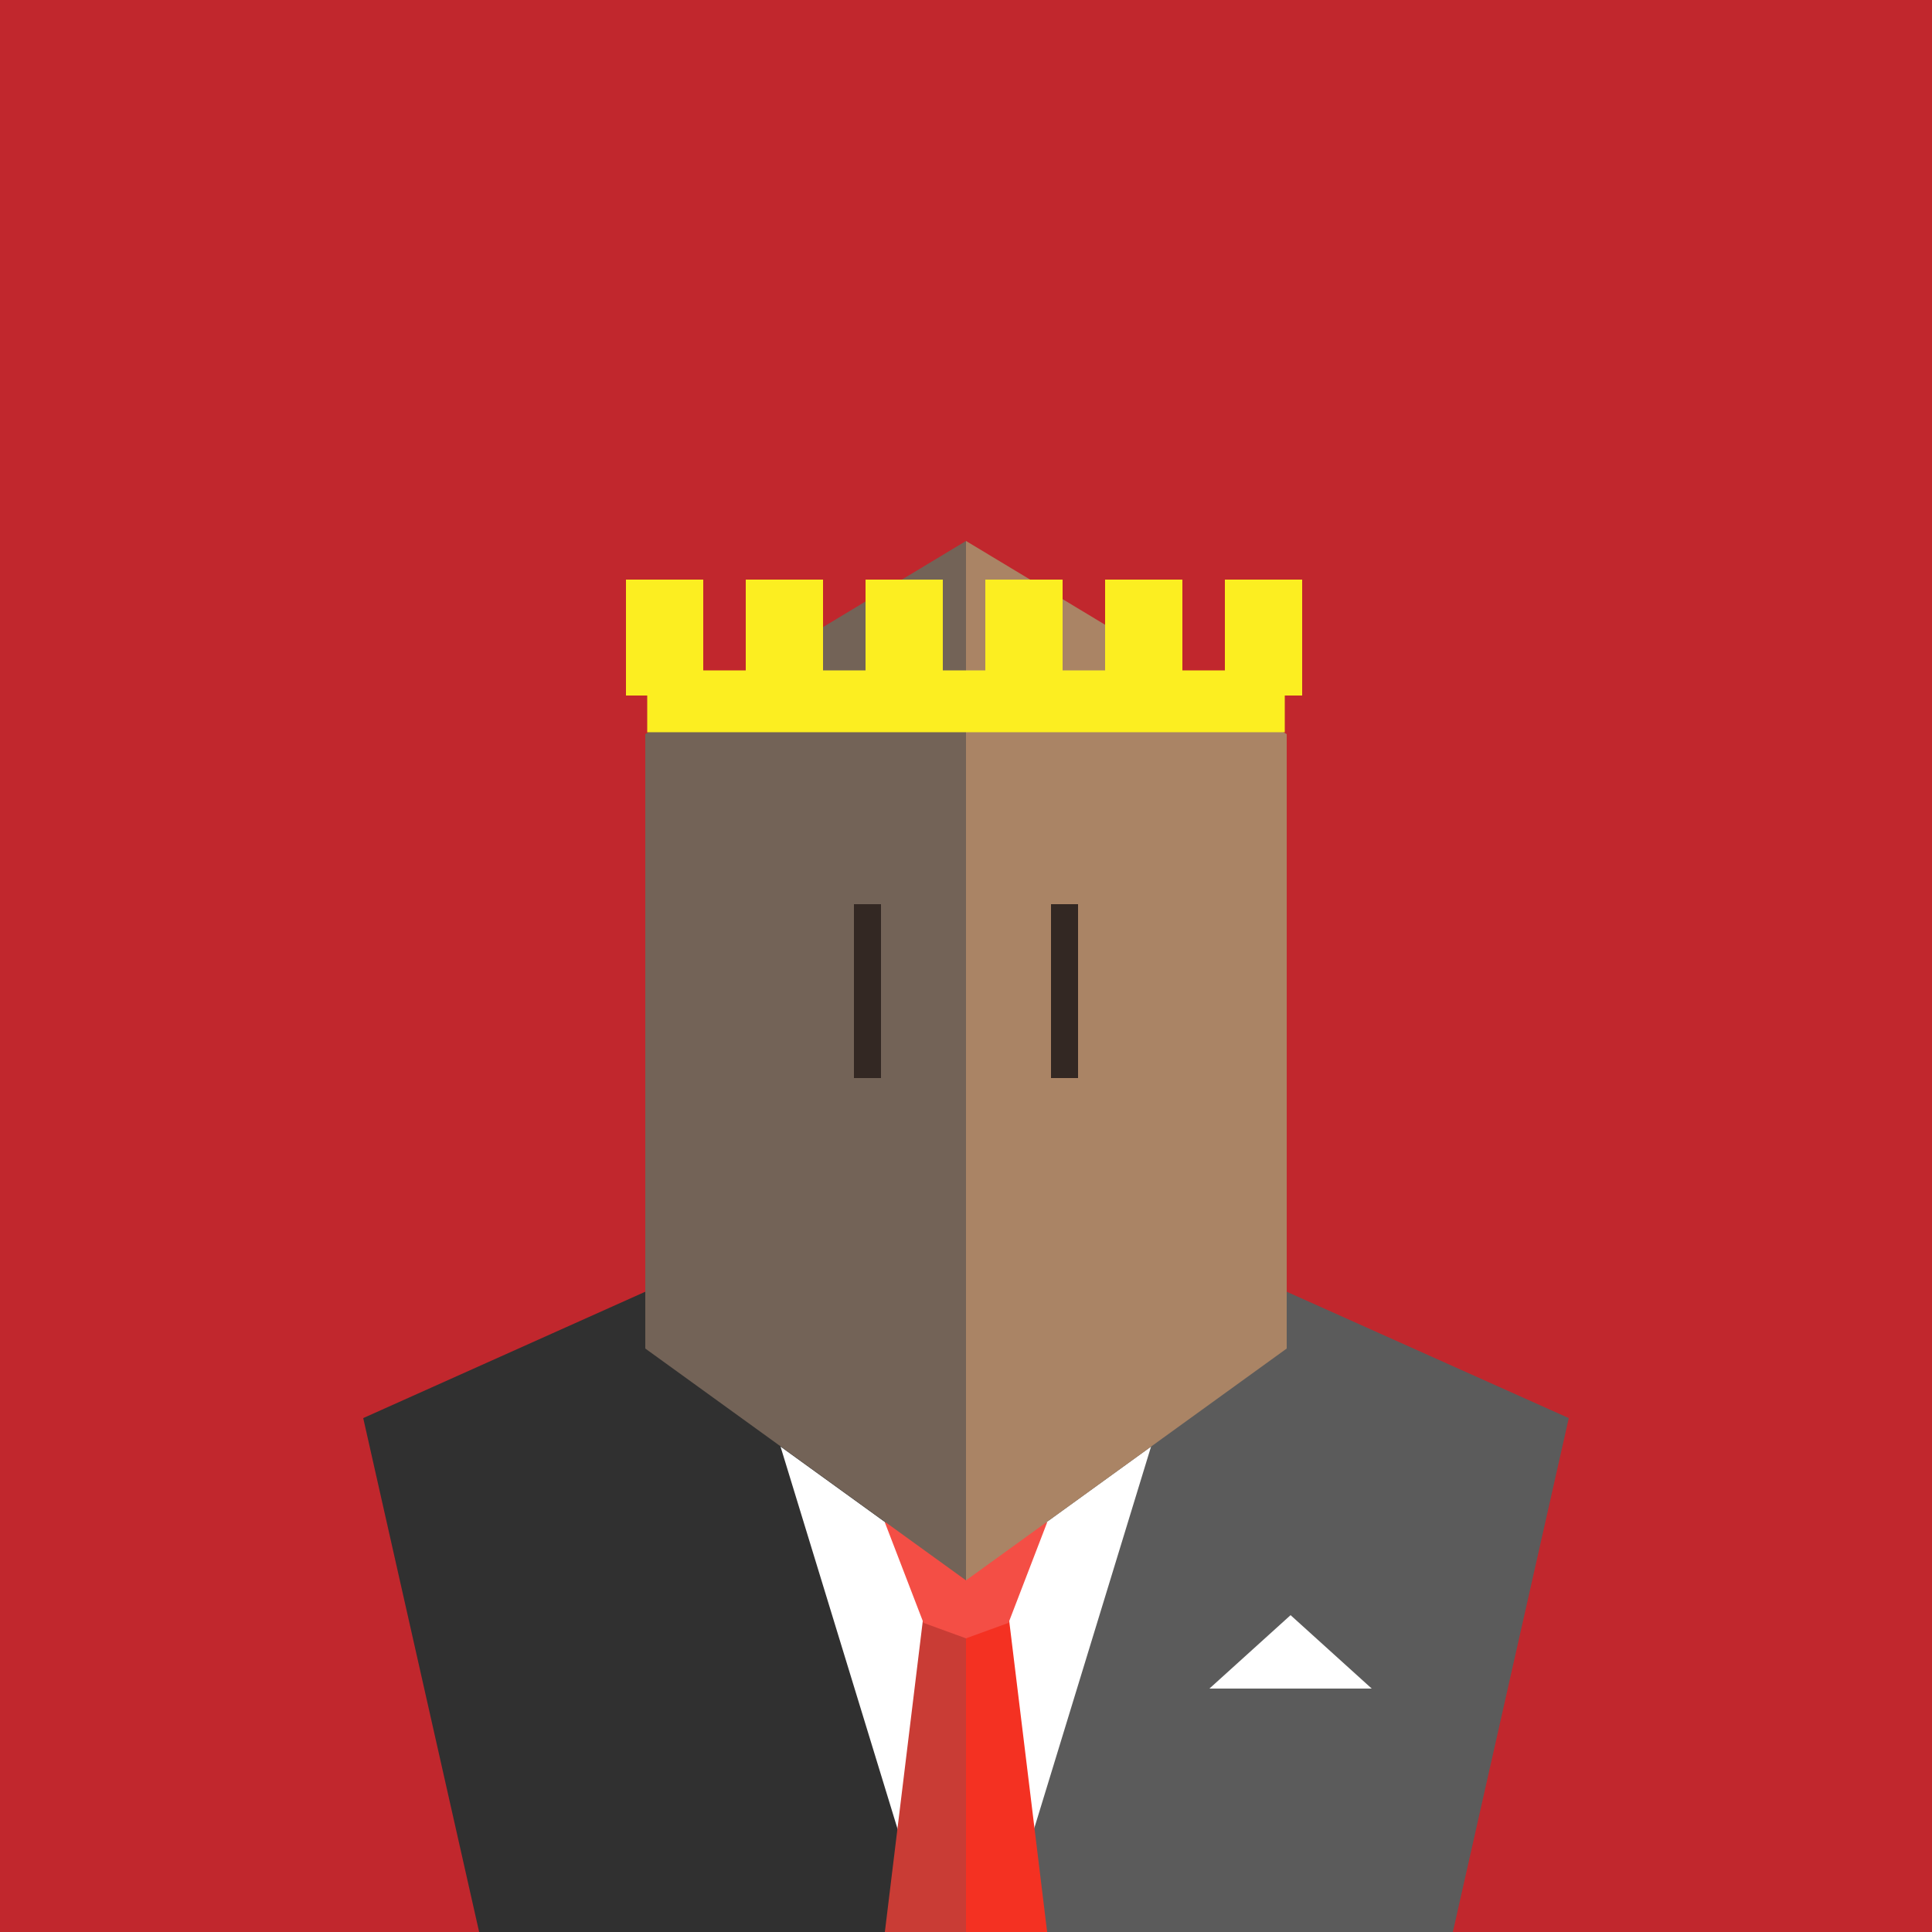
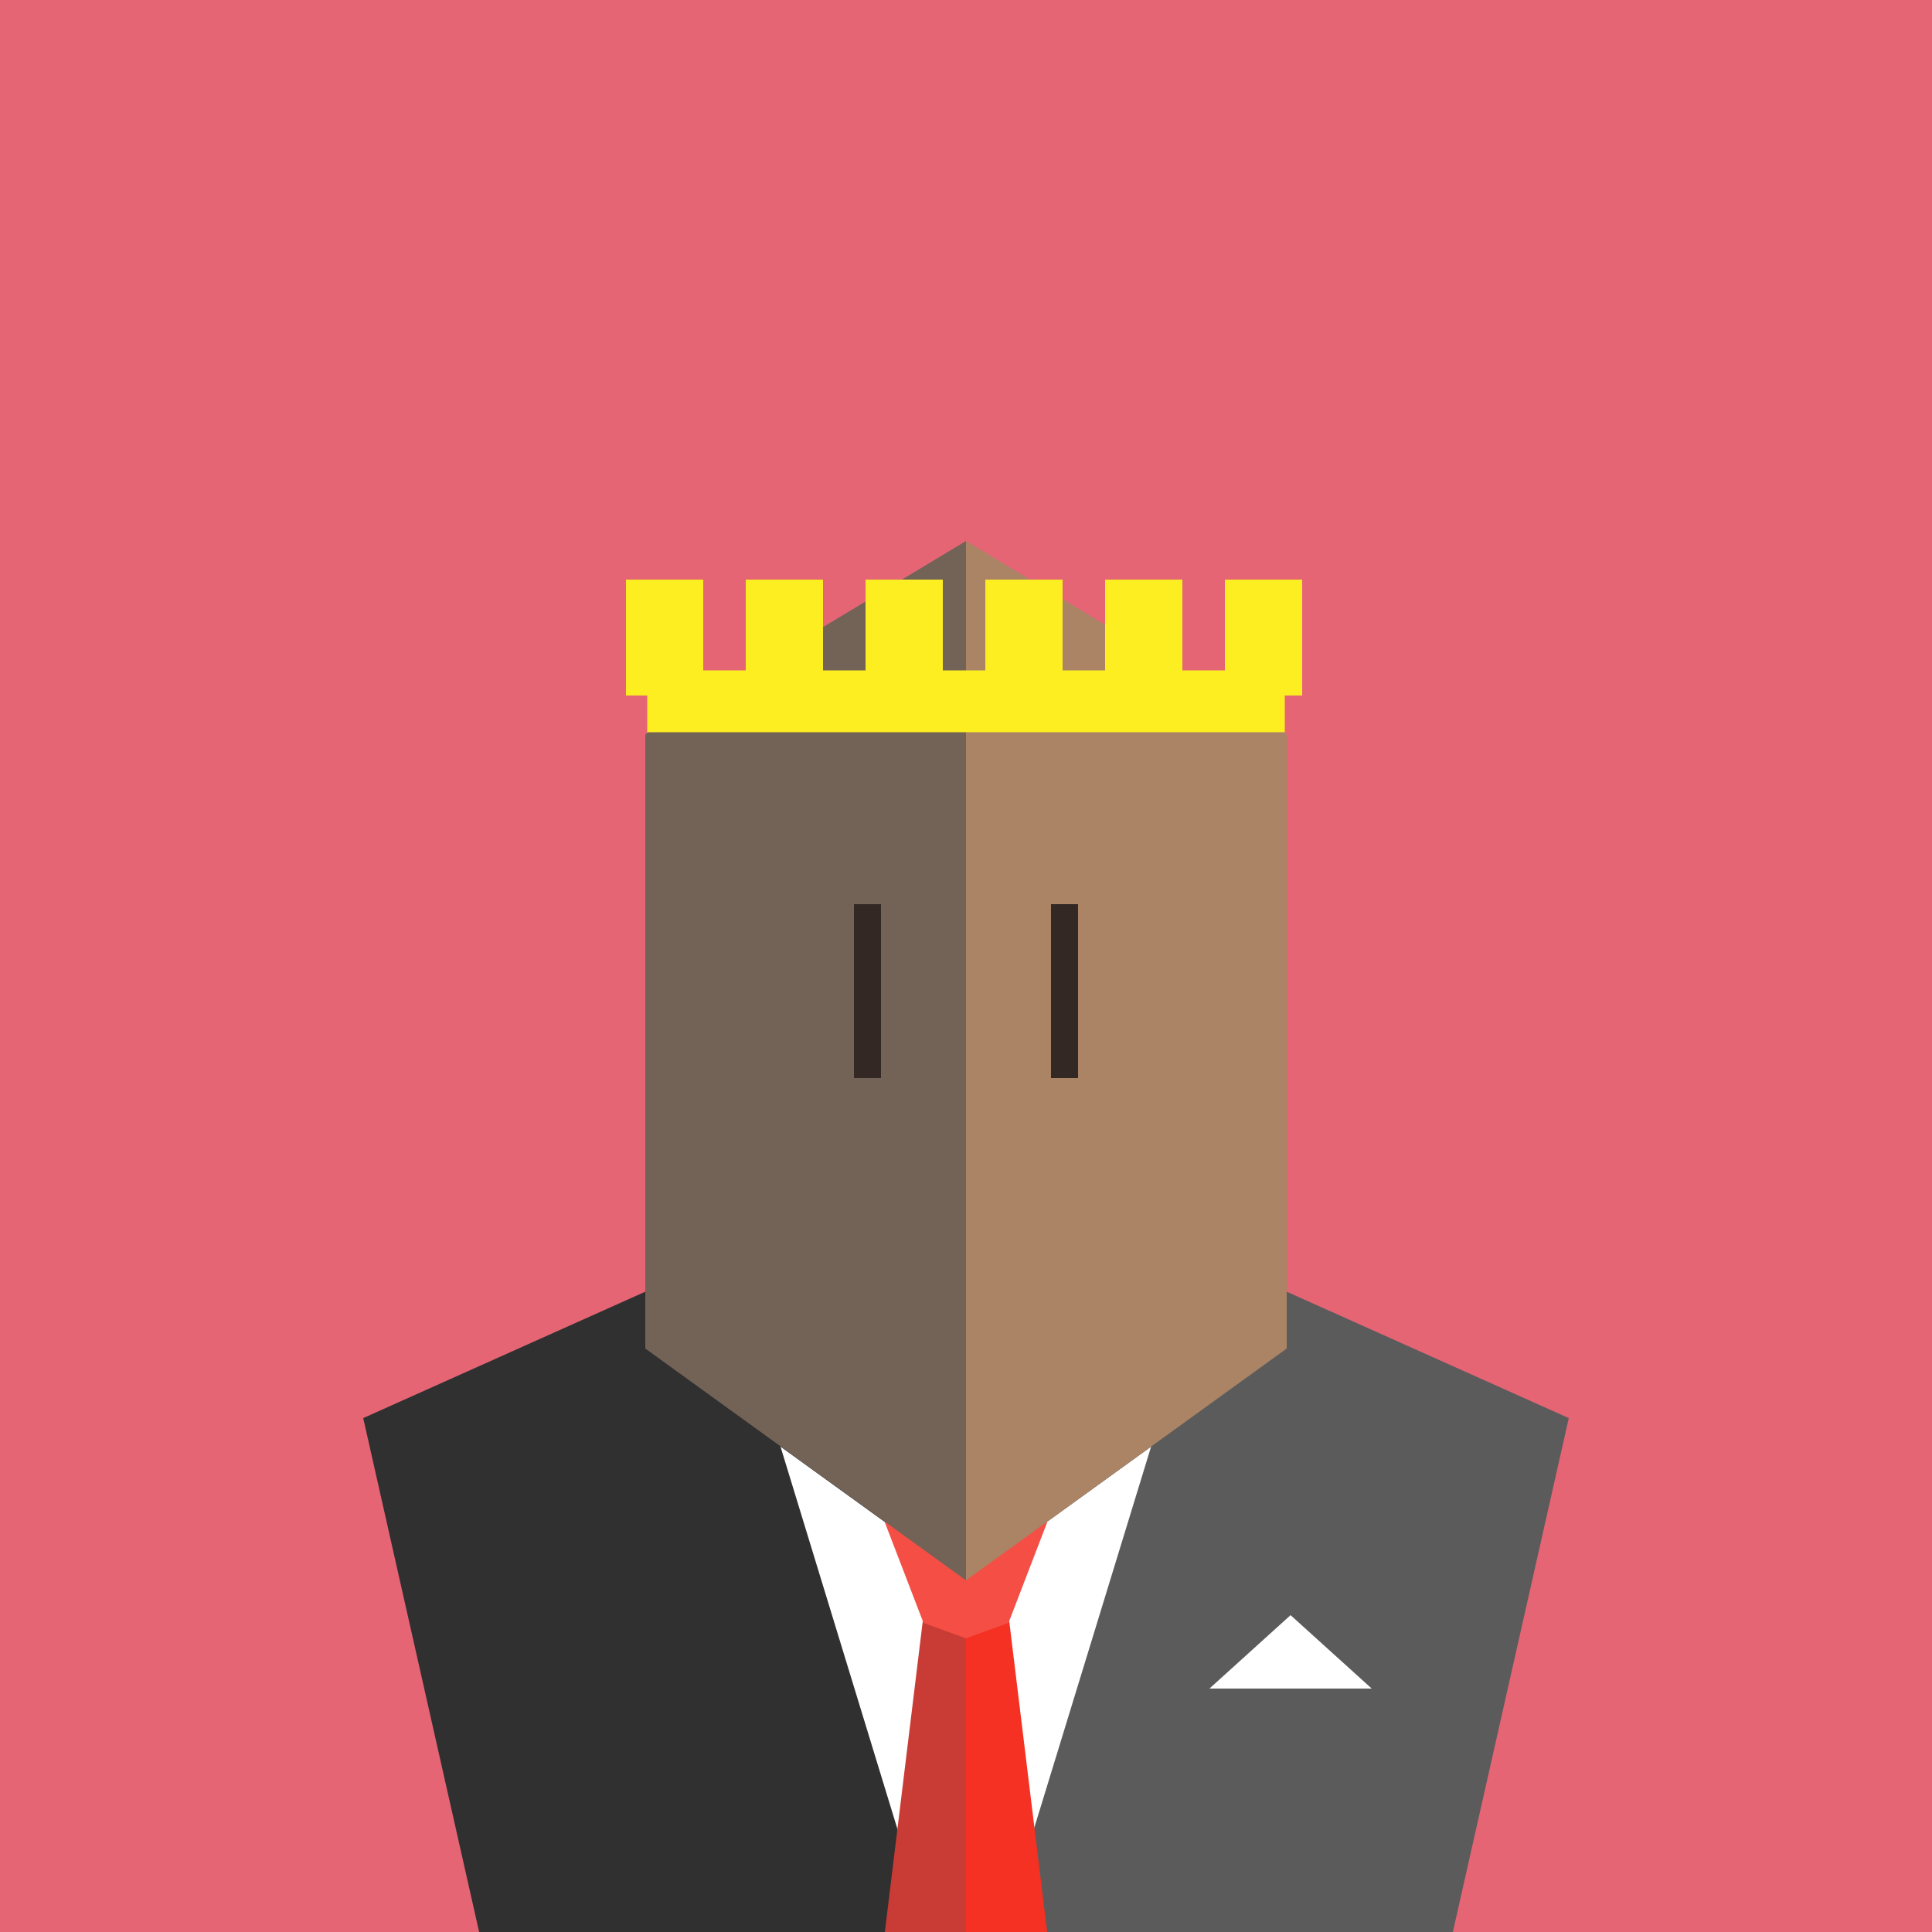
- <svg xmlns="http://www.w3.org/2000/svg" viewBox="0 0 500 500">
-   <defs>
-     <style>.cls-1{fill:#c1272d;}.cls-2{fill:#5b5b5b;}.cls-3{fill:#303030;}.cls-4{fill:#fff;}.cls-5{fill:#f43122;}.cls-6{fill:#c93c35;}.cls-7{fill:#f44e45;}.cls-8{fill:#aa8465;}.cls-9{fill:#736357;}.cls-10{fill:#332823;}.cls-11{fill:#fcee21;}</style>
-   </defs>
+ <svg xmlns="http://www.w3.org/2000/svg" version="1.1" x="0px" y="0px" viewBox="0 0 500 500" style="enable-background:new 0 0 500 500;" xml:space="preserve">
+   <style type="text/css">
+ 	.st0{fill:#FBB03B;}
+ 	.st1{fill:#A2BC53;}
+ 	.st2{fill:#E56575;}
+ 	.st3{fill:#F2D453;}
+ 	.st4{fill:#F2F2F2;}
+ 	.st5{fill:#65C4E5;stroke:#0071BC;stroke-miterlimit:10;}
+ 	.st6{fill:#EF97AA;}
+ 	.st7{fill:#29ABE2;}
+ 	.st8{fill:#44AD5C;}
+ 	.st9{fill:#EF525E;}
+ 	.st10{fill:#FCEE21;}
+ 	.st11{fill:none;stroke:#FCEE21;stroke-width:2.254;stroke-miterlimit:10;}
+ 	.st12{fill:none;stroke:#FCEE21;stroke-width:2.273;stroke-miterlimit:10;}
+ 	.st13{fill:#29ABE2;stroke:#0071BC;stroke-miterlimit:10;}
+ 	.st14{fill:#FFFFFF;}
+ 	.st15{fill:none;stroke:#FFFFFF;stroke-width:2.254;stroke-miterlimit:10;}
+ 	.st16{fill:none;stroke:#FFFFFF;stroke-width:2.273;stroke-miterlimit:10;}
+ 	.st17{fill:#F7931E;}
+ 	.st18{fill:#63703A;}
+ 	.st19{fill:#50592A;}
+ 	.st20{fill:#8C9663;}
+ 	.st21{fill:#848964;}
+ 	.st22{fill:#AA8465;}
+ 	.st23{fill:#736357;}
+ 	.st24{fill:#332823;}
+ 	.st25{fill:#666666;}
+ 	.st26{fill:#333333;}
+ 	.st27{fill:#F43122;}
+ 	.st28{fill:#C93C35;}
+ 	.st29{fill:#F44E45;}
+ 	.st30{fill:#E2AAB7;}
+ 	.st31{fill:#E593A3;}
+ 	.st32{fill:#40A4BF;}
+ 	.st33{fill:#1A8DB5;}
+ 	.st34{fill:#ACB5BC;}
+ 	.st35{fill:#939BA0;}
+ 	.st36{fill:#E8E8E8;}
+ 	.st37{fill:#C9C7C7;}
+ 	.st38{fill:none;stroke:#35302D;stroke-width:5;stroke-miterlimit:10;}
+ 	.st39{fill:#ED1C24;}
+ 	.st40{fill:#493C38;}
+ 	.st41{fill:#F4D9BD;}
+ 	.st42{fill:#EBA288;}
+ 	.st43{opacity:0.4;fill:#E4847C;}
+ 	.st44{fill:#5B5B5B;}
+ 	.st45{fill:#303030;}
+ 	.st46{fill:#F7F2F2;}
+ 	.st47{fill:#AFAFAF;}
+ 	.st48{fill:#FFDDBB;}
+ 	.st49{fill:#FFCCAA;}
+ 	.st50{fill:#AA663F;}
+ 	.st51{fill:#9C4C2E;}
+ 	.st52{fill:#EA7DB1;}
+ 	.st53{fill:#ED5AA7;}
+ 	.st54{fill:#F4E65D;}
+ 	.st55{fill:#F2D34E;}
+ 	.st56{fill:#ED1E79;}
+ 	.st57{fill:#543D34;}
+ 	.st58{fill:#C4A58A;}
+ 	.st59{fill:#A67C52;}
+ 	.st60{fill:#F15A24;}
+ 	.st61{fill:#42210B;}
+ 	.st62{fill:#949494;}
+ 	.st63{fill:#E0E2E2;}
+ 	.st64{fill:#F2715B;}
+ 	.st65{fill:#D1D3D5;}
+ 	.st66{fill:#3B444F;}
+ 	.st67{fill:#E6E6E6;}
+ 	.st68{fill:#B3B3B3;}
+ 	.st69{fill:#1C8FB7;}
+ 	.st70{fill-rule:evenodd;clip-rule:evenodd;fill:#FCEE21;}
+ 	.st71{opacity:0.5;fill:#FFFFFF;}
+ 	.st72{fill:none;stroke:#F7931E;stroke-width:8.278;stroke-miterlimit:10;}
+ 	.st73{fill:#FFFFFF;stroke:#FFFFFF;stroke-width:7.468;stroke-miterlimit:10;}
+ 	.st74{fill:#65C4E5;}
+ 	.st75{fill:none;stroke:#29ABE2;stroke-width:2;stroke-miterlimit:10;}
+ 	.st76{fill:none;stroke:#29ABE2;stroke-width:2;stroke-miterlimit:10;stroke-dasharray:8.571,5.357;}
+ 	.st77{fill:none;stroke:#1D8EB5;stroke-width:2;stroke-miterlimit:10;}
+ 	.st78{fill:none;stroke:#1D8EB5;stroke-width:2;stroke-miterlimit:10;stroke-dasharray:8.571,5.357;}
+ </style>
  <g id="BG">
-     <rect class="cls-1" width="500" height="500" />
+     <rect class="st2" width="500" height="500" />
  </g>
-   <g id="Layer_1" data-name="Layer 1">
-     <polygon class="cls-2" points="250 297.12 406 367 376 500 250 500 250 297.12" />
-     <polygon class="cls-3" points="250 297.12 94 367 124 500 250 500 250 297.12" />
-     <polygon class="cls-4" points="297.89 374.38 259.45 500 250 500 250 409 297.89 374.38" />
-     <polygon class="cls-4" points="202 374.38 240.45 500 249.9 500 249.9 409 202 374.38" />
-     <polygon class="cls-5" points="250 500 271 500 261 418 250 418 250 500" />
-     <polygon class="cls-6" points="250 500 229 500 239 418 250 418 250 500" />
-     <polygon class="cls-7" points="261 420 250 424 239 420 229 394 271 394 261 420" />
-     <polygon class="cls-8" points="333 349 250 409 250 140 333 190 333 349" />
-     <polygon class="cls-9" points="167 349 250 409 250 140 167 190 167 349" />
-     <rect class="cls-10" x="272" y="234" width="7" height="45" />
-     <rect class="cls-10" x="221" y="234" width="7" height="45" />
-     <polygon class="cls-4" points="313 437 355 437 334 418 313 437" />
-     <rect class="cls-11" x="167.5" y="173.5" width="165" height="16" />
-     <rect class="cls-11" x="317" y="150" width="20" height="30" />
-     <rect class="cls-11" x="286" y="150" width="20" height="30" />
-     <rect class="cls-11" x="224" y="150" width="20" height="30" />
-     <rect class="cls-11" x="193" y="150" width="20" height="30" />
-     <rect class="cls-11" x="162" y="150" width="20" height="30" />
-     <rect class="cls-11" x="255" y="150" width="20" height="30" />
+   <g id="Layer_1">
+     <polygon class="st44" points="250,297.1 406,367 376,500 250,500  " />
+     <polygon class="st45" points="250,297.1 94,367 124,500 250,500  " />
+     <polygon class="st14" points="297.9,374.4 259.4,500 250,500 250,409  " />
+     <polygon class="st14" points="202,374.4 240.4,500 249.9,500 249.9,409  " />
+     <polygon class="st27" points="250,500 271,500 261,418 250,418  " />
+     <polygon class="st28" points="250,500 229,500 239,418 250,418  " />
+     <polygon class="st29" points="261,420 250,424 239,420 229,394 271,394  " />
+     <g>
+       <polygon class="st22" points="333,349 250,409 250,140 333,190   " />
+       <polygon class="st23" points="167,349 250,409 250,140 167,190   " />
+     </g>
+     <rect x="272" y="234" class="st24" width="7" height="45" />
+     <rect x="221" y="234" class="st24" width="7" height="45" />
+     <polygon class="st14" points="313,437 355,437 334,418  " />
+     <rect x="167.5" y="173.5" class="st10" width="165" height="16" />
+     <g>
+       <rect x="317" y="150" class="st10" width="20" height="30" />
+       <rect x="286" y="150" class="st10" width="20" height="30" />
+       <rect x="224" y="150" class="st10" width="20" height="30" />
+       <rect x="193" y="150" class="st10" width="20" height="30" />
+       <rect x="162" y="150" class="st10" width="20" height="30" />
+       <rect x="255" y="150" class="st10" width="20" height="30" />
+     </g>
  </g>
</svg>
